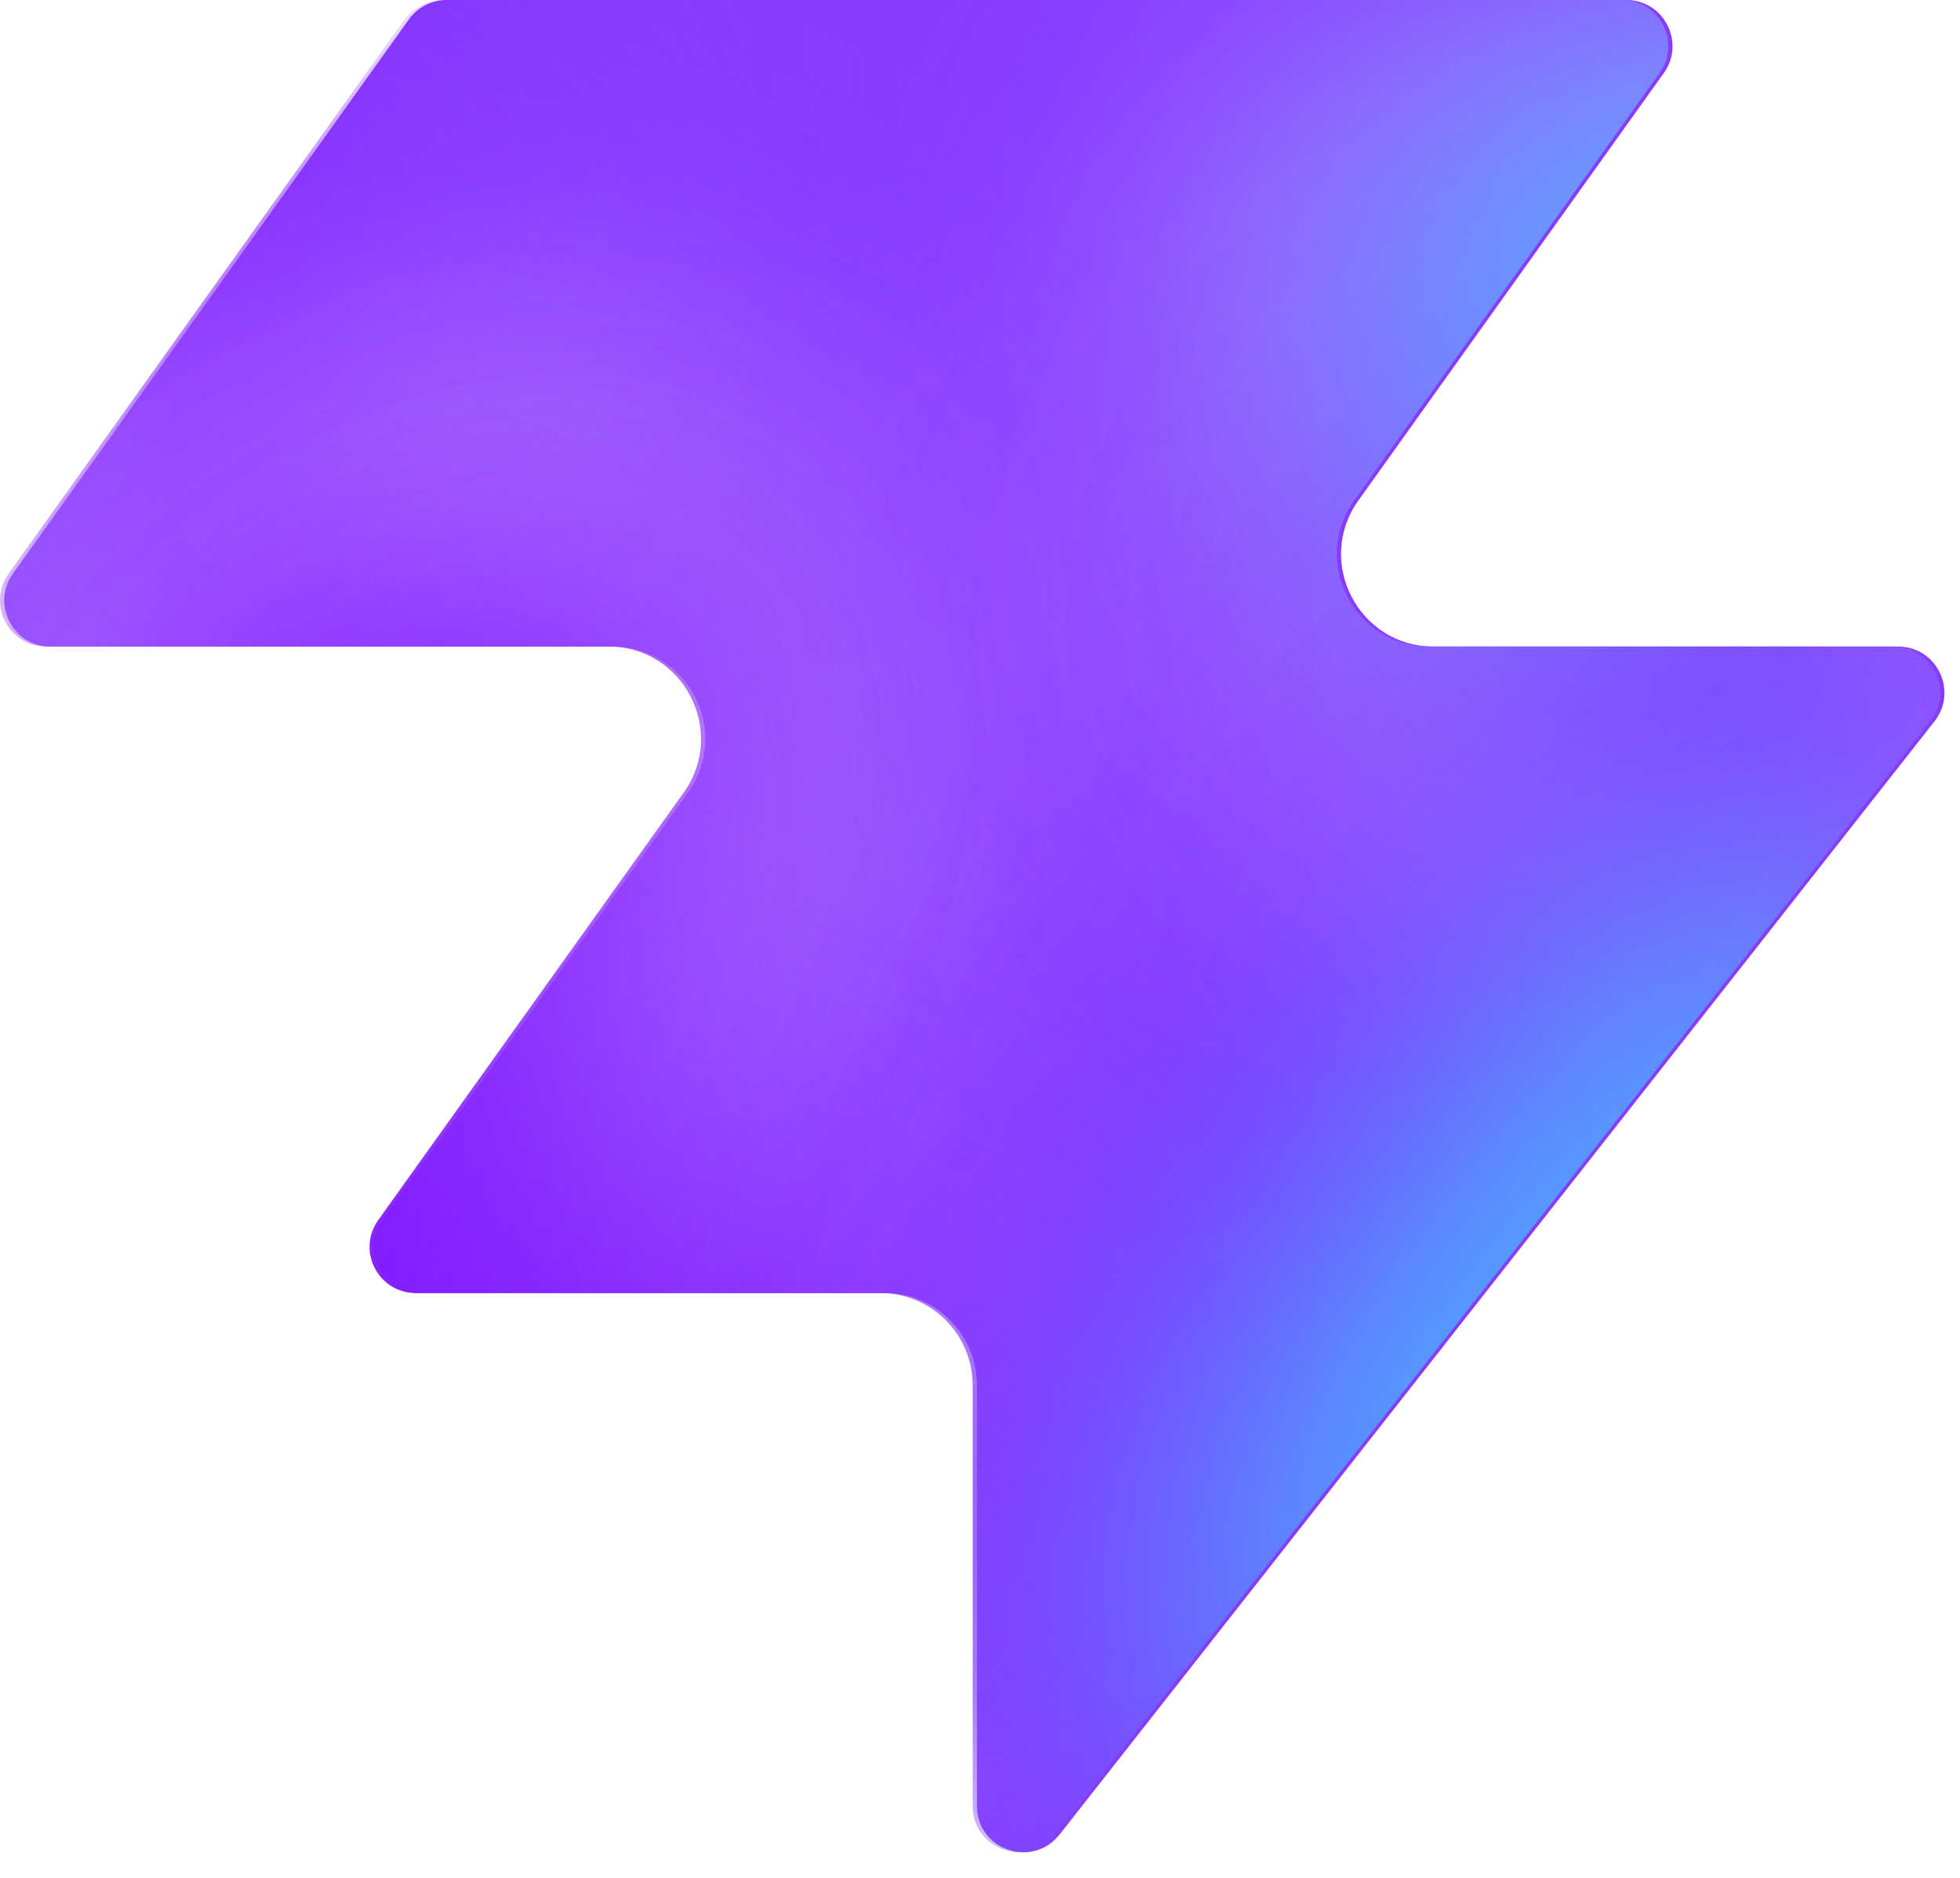
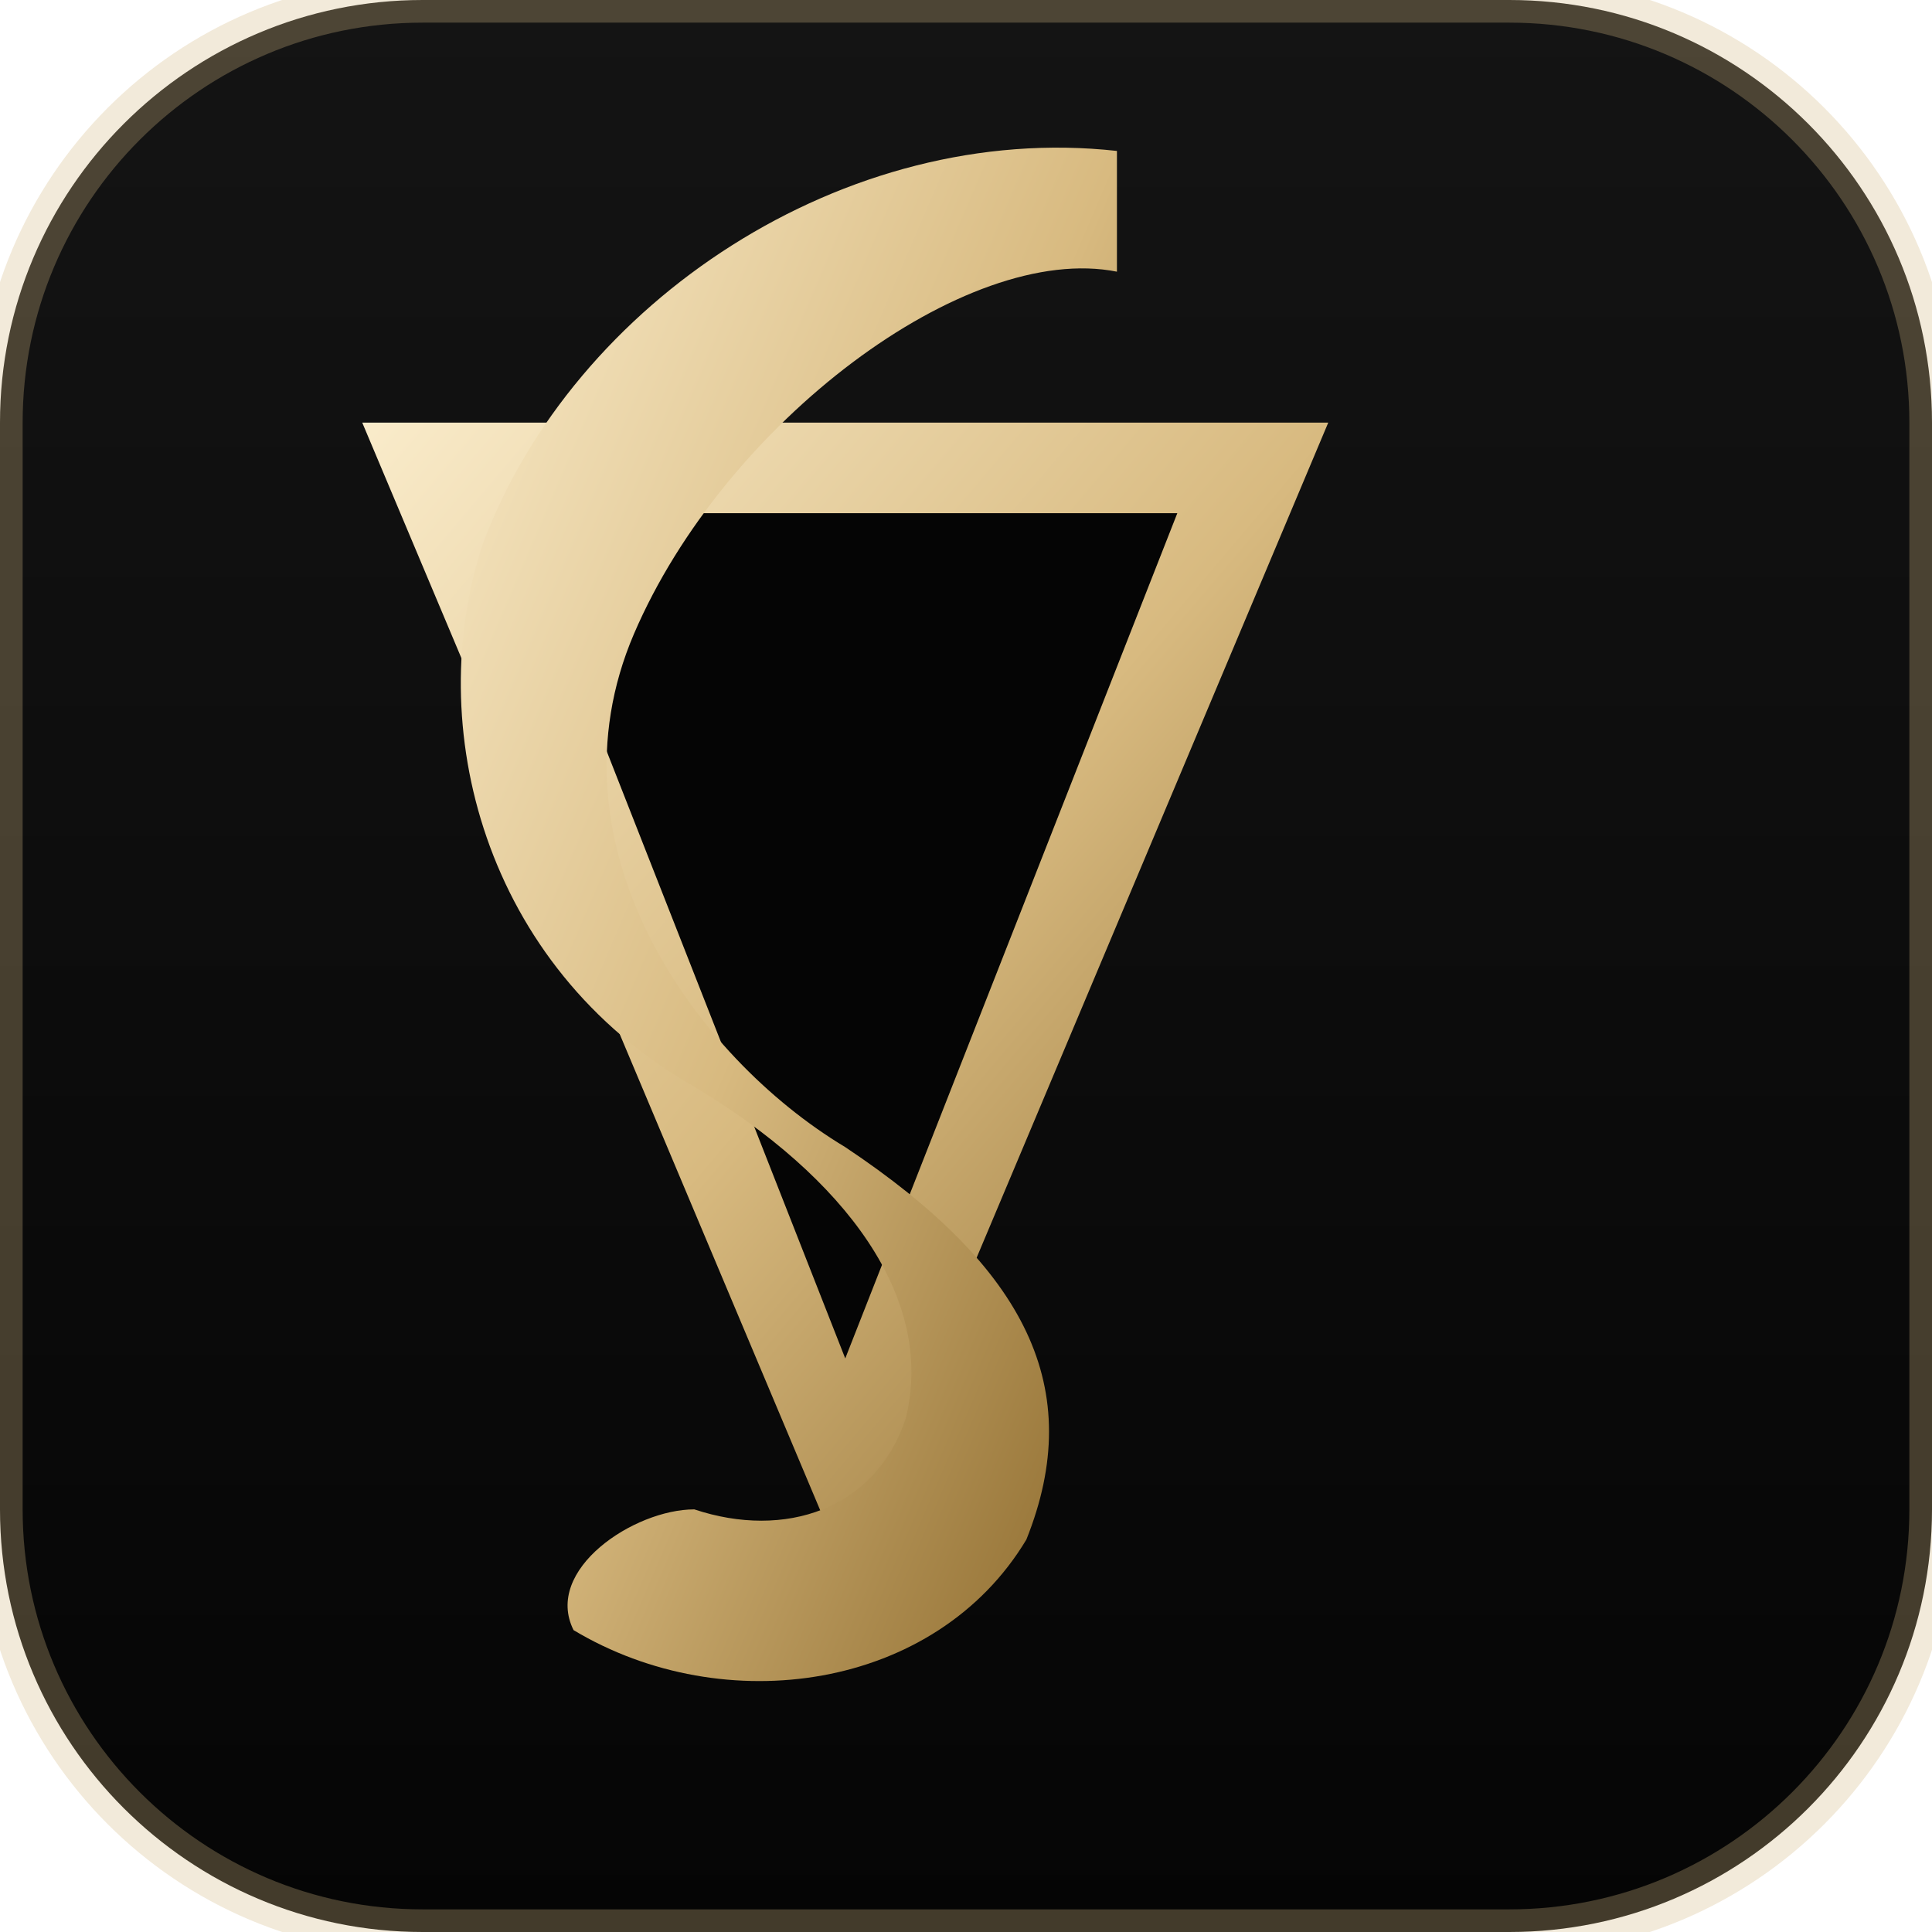
- <svg xmlns="http://www.w3.org/2000/svg" width="48" height="46" fill="none" viewBox="0 0 48 46">
-   <path fill="#863bff" d="M25.946 44.938c-.664.845-2.021.375-2.021-.698V33.937a2.26 2.26 0 0 0-2.262-2.262H10.287c-.92 0-1.456-1.04-.92-1.788l7.48-10.471c1.07-1.497 0-3.578-1.842-3.578H1.237c-.92 0-1.456-1.04-.92-1.788L10.013.474c.214-.297.556-.474.92-.474h28.894c.92 0 1.456 1.04.92 1.788l-7.48 10.471c-1.07 1.498 0 3.579 1.842 3.579h11.377c.943 0 1.473 1.088.89 1.83L25.947 44.94z" style="fill:#863bff;fill:color(display-p3 .525 .23 1);fill-opacity:1" />
-   <mask id="a" width="48" height="46" x="0" y="0" maskUnits="userSpaceOnUse" style="mask-type:alpha">
-     <path fill="#000" d="M25.842 44.938c-.664.844-2.021.375-2.021-.698V33.937a2.26 2.26 0 0 0-2.262-2.262H10.183c-.92 0-1.456-1.04-.92-1.788l7.48-10.471c1.07-1.498 0-3.579-1.842-3.579H1.133c-.92 0-1.456-1.04-.92-1.787L9.91.473c.214-.297.556-.474.92-.474h28.894c.92 0 1.456 1.04.92 1.788l-7.48 10.471c-1.07 1.498 0 3.578 1.842 3.578h11.377c.943 0 1.473 1.088.89 1.832L25.843 44.94z" style="fill:#000;fill-opacity:1" />
-   </mask>
-   <g mask="url(#a)">
-     <g filter="url(#b)">
-       <ellipse cx="5.508" cy="14.704" fill="#ede6ff" rx="5.508" ry="14.704" style="fill:#ede6ff;fill:color(display-p3 .927 .903 1);fill-opacity:1" transform="matrix(.00324 1 1 -.00324 -4.47 31.516)" />
-     </g>
-     <g filter="url(#c)">
-       <ellipse cx="10.399" cy="29.851" fill="#ede6ff" rx="10.399" ry="29.851" style="fill:#ede6ff;fill:color(display-p3 .927 .903 1);fill-opacity:1" transform="matrix(.00324 1 1 -.00324 -39.328 7.883)" />
-     </g>
-     <g filter="url(#d)">
-       <ellipse cx="5.508" cy="30.487" fill="#7e14ff" rx="5.508" ry="30.487" style="fill:#7e14ff;fill:color(display-p3 .492 .077 1);fill-opacity:1" transform="rotate(89.814 -25.913 -14.639)scale(1 -1)" />
-     </g>
-     <g filter="url(#e)">
-       <ellipse cx="5.508" cy="30.599" fill="#7e14ff" rx="5.508" ry="30.599" style="fill:#7e14ff;fill:color(display-p3 .492 .077 1);fill-opacity:1" transform="rotate(89.814 -32.644 -3.334)scale(1 -1)" />
-     </g>
-     <g filter="url(#f)">
-       <ellipse cx="5.508" cy="30.599" fill="#7e14ff" rx="5.508" ry="30.599" style="fill:#7e14ff;fill:color(display-p3 .492 .077 1);fill-opacity:1" transform="matrix(.00324 1 1 -.00324 -34.34 30.47)" />
-     </g>
-     <g filter="url(#g)">
-       <ellipse cx="14.072" cy="22.078" fill="#ede6ff" rx="14.072" ry="22.078" style="fill:#ede6ff;fill:color(display-p3 .927 .903 1);fill-opacity:1" transform="rotate(93.35 24.506 48.493)scale(-1 1)" />
-     </g>
-     <g filter="url(#h)">
-       <ellipse cx="3.47" cy="21.501" fill="#7e14ff" rx="3.47" ry="21.501" style="fill:#7e14ff;fill:color(display-p3 .492 .077 1);fill-opacity:1" transform="rotate(89.009 28.708 47.59)scale(-1 1)" />
-     </g>
-     <g filter="url(#i)">
-       <ellipse cx="3.47" cy="21.501" fill="#7e14ff" rx="3.47" ry="21.501" style="fill:#7e14ff;fill:color(display-p3 .492 .077 1);fill-opacity:1" transform="rotate(89.009 28.708 47.59)scale(-1 1)" />
-     </g>
-     <g filter="url(#j)">
-       <ellipse cx=".387" cy="8.972" fill="#7e14ff" rx="4.407" ry="29.108" style="fill:#7e14ff;fill:color(display-p3 .492 .077 1);fill-opacity:1" transform="rotate(39.51 .387 8.972)" />
-     </g>
-     <g filter="url(#k)">
-       <ellipse cx="47.523" cy="-6.092" fill="#7e14ff" rx="4.407" ry="29.108" style="fill:#7e14ff;fill:color(display-p3 .492 .077 1);fill-opacity:1" transform="rotate(37.892 47.523 -6.092)" />
-     </g>
-     <g filter="url(#l)">
-       <ellipse cx="41.412" cy="6.333" fill="#47bfff" rx="5.971" ry="9.665" style="fill:#47bfff;fill:color(display-p3 .28 .748 1);fill-opacity:1" transform="rotate(37.892 41.412 6.333)" />
-     </g>
-     <g filter="url(#m)">
-       <ellipse cx="-1.879" cy="38.332" fill="#7e14ff" rx="4.407" ry="29.108" style="fill:#7e14ff;fill:color(display-p3 .492 .077 1);fill-opacity:1" transform="rotate(37.892 -1.88 38.332)" />
-     </g>
-     <g filter="url(#n)">
-       <ellipse cx="-1.879" cy="38.332" fill="#7e14ff" rx="4.407" ry="29.108" style="fill:#7e14ff;fill:color(display-p3 .492 .077 1);fill-opacity:1" transform="rotate(37.892 -1.88 38.332)" />
-     </g>
-     <g filter="url(#o)">
-       <ellipse cx="35.651" cy="29.907" fill="#7e14ff" rx="4.407" ry="29.108" style="fill:#7e14ff;fill:color(display-p3 .492 .077 1);fill-opacity:1" transform="rotate(37.892 35.651 29.907)" />
-     </g>
-     <g filter="url(#p)">
-       <ellipse cx="38.418" cy="32.4" fill="#47bfff" rx="5.971" ry="15.297" style="fill:#47bfff;fill:color(display-p3 .28 .748 1);fill-opacity:1" transform="rotate(37.892 38.418 32.4)" />
-     </g>
-   </g>
+ <svg xmlns="http://www.w3.org/2000/svg" viewBox="0 0 64 64" fill="none">
  <defs>
-     <filter id="b" width="60.045" height="41.654" x="-19.77" y="16.149" color-interpolation-filters="sRGB" filterUnits="userSpaceOnUse">
-       <feFlood flood-opacity="0" result="BackgroundImageFix" />
-       <feBlend in="SourceGraphic" in2="BackgroundImageFix" result="shape" />
-       <feGaussianBlur result="effect1_foregroundBlur_2002_17158" stdDeviation="7.659" />
-     </filter>
-     <filter id="c" width="90.34" height="51.437" x="-54.613" y="-7.533" color-interpolation-filters="sRGB" filterUnits="userSpaceOnUse">
-       <feFlood flood-opacity="0" result="BackgroundImageFix" />
-       <feBlend in="SourceGraphic" in2="BackgroundImageFix" result="shape" />
-       <feGaussianBlur result="effect1_foregroundBlur_2002_17158" stdDeviation="7.659" />
-     </filter>
-     <filter id="d" width="79.355" height="29.4" x="-49.64" y="2.03" color-interpolation-filters="sRGB" filterUnits="userSpaceOnUse">
-       <feFlood flood-opacity="0" result="BackgroundImageFix" />
-       <feBlend in="SourceGraphic" in2="BackgroundImageFix" result="shape" />
-       <feGaussianBlur result="effect1_foregroundBlur_2002_17158" stdDeviation="4.596" />
-     </filter>
-     <filter id="e" width="79.579" height="29.4" x="-45.045" y="20.029" color-interpolation-filters="sRGB" filterUnits="userSpaceOnUse">
-       <feFlood flood-opacity="0" result="BackgroundImageFix" />
-       <feBlend in="SourceGraphic" in2="BackgroundImageFix" result="shape" />
-       <feGaussianBlur result="effect1_foregroundBlur_2002_17158" stdDeviation="4.596" />
-     </filter>
-     <filter id="f" width="79.579" height="29.4" x="-43.513" y="21.178" color-interpolation-filters="sRGB" filterUnits="userSpaceOnUse">
-       <feFlood flood-opacity="0" result="BackgroundImageFix" />
-       <feBlend in="SourceGraphic" in2="BackgroundImageFix" result="shape" />
-       <feGaussianBlur result="effect1_foregroundBlur_2002_17158" stdDeviation="4.596" />
-     </filter>
-     <filter id="g" width="74.749" height="58.852" x="15.756" y="-17.901" color-interpolation-filters="sRGB" filterUnits="userSpaceOnUse">
-       <feFlood flood-opacity="0" result="BackgroundImageFix" />
-       <feBlend in="SourceGraphic" in2="BackgroundImageFix" result="shape" />
-       <feGaussianBlur result="effect1_foregroundBlur_2002_17158" stdDeviation="7.659" />
-     </filter>
-     <filter id="h" width="61.377" height="25.362" x="23.548" y="2.284" color-interpolation-filters="sRGB" filterUnits="userSpaceOnUse">
-       <feFlood flood-opacity="0" result="BackgroundImageFix" />
-       <feBlend in="SourceGraphic" in2="BackgroundImageFix" result="shape" />
-       <feGaussianBlur result="effect1_foregroundBlur_2002_17158" stdDeviation="4.596" />
-     </filter>
-     <filter id="i" width="61.377" height="25.362" x="23.548" y="2.284" color-interpolation-filters="sRGB" filterUnits="userSpaceOnUse">
-       <feFlood flood-opacity="0" result="BackgroundImageFix" />
-       <feBlend in="SourceGraphic" in2="BackgroundImageFix" result="shape" />
-       <feGaussianBlur result="effect1_foregroundBlur_2002_17158" stdDeviation="4.596" />
-     </filter>
-     <filter id="j" width="56.045" height="63.649" x="-27.636" y="-22.853" color-interpolation-filters="sRGB" filterUnits="userSpaceOnUse">
-       <feFlood flood-opacity="0" result="BackgroundImageFix" />
-       <feBlend in="SourceGraphic" in2="BackgroundImageFix" result="shape" />
-       <feGaussianBlur result="effect1_foregroundBlur_2002_17158" stdDeviation="4.596" />
-     </filter>
-     <filter id="k" width="54.814" height="64.646" x="20.116" y="-38.415" color-interpolation-filters="sRGB" filterUnits="userSpaceOnUse">
-       <feFlood flood-opacity="0" result="BackgroundImageFix" />
-       <feBlend in="SourceGraphic" in2="BackgroundImageFix" result="shape" />
-       <feGaussianBlur result="effect1_foregroundBlur_2002_17158" stdDeviation="4.596" />
-     </filter>
-     <filter id="l" width="33.541" height="35.313" x="24.641" y="-11.323" color-interpolation-filters="sRGB" filterUnits="userSpaceOnUse">
-       <feFlood flood-opacity="0" result="BackgroundImageFix" />
-       <feBlend in="SourceGraphic" in2="BackgroundImageFix" result="shape" />
-       <feGaussianBlur result="effect1_foregroundBlur_2002_17158" stdDeviation="4.596" />
-     </filter>
-     <filter id="m" width="54.814" height="64.646" x="-29.286" y="6.009" color-interpolation-filters="sRGB" filterUnits="userSpaceOnUse">
-       <feFlood flood-opacity="0" result="BackgroundImageFix" />
-       <feBlend in="SourceGraphic" in2="BackgroundImageFix" result="shape" />
-       <feGaussianBlur result="effect1_foregroundBlur_2002_17158" stdDeviation="4.596" />
-     </filter>
-     <filter id="n" width="54.814" height="64.646" x="-29.286" y="6.009" color-interpolation-filters="sRGB" filterUnits="userSpaceOnUse">
-       <feFlood flood-opacity="0" result="BackgroundImageFix" />
-       <feBlend in="SourceGraphic" in2="BackgroundImageFix" result="shape" />
-       <feGaussianBlur result="effect1_foregroundBlur_2002_17158" stdDeviation="4.596" />
-     </filter>
-     <filter id="o" width="54.814" height="64.646" x="8.244" y="-2.416" color-interpolation-filters="sRGB" filterUnits="userSpaceOnUse">
-       <feFlood flood-opacity="0" result="BackgroundImageFix" />
-       <feBlend in="SourceGraphic" in2="BackgroundImageFix" result="shape" />
-       <feGaussianBlur result="effect1_foregroundBlur_2002_17158" stdDeviation="4.596" />
-     </filter>
-     <filter id="p" width="39.409" height="43.623" x="18.713" y="10.588" color-interpolation-filters="sRGB" filterUnits="userSpaceOnUse">
-       <feFlood flood-opacity="0" result="BackgroundImageFix" />
-       <feBlend in="SourceGraphic" in2="BackgroundImageFix" result="shape" />
-       <feGaussianBlur result="effect1_foregroundBlur_2002_17158" stdDeviation="4.596" />
-     </filter>
+     <linearGradient id="favGold" x1="0%" y1="0%" x2="100%" y2="100%">
+       <stop offset="0%" stop-color="#faeccb" />
+       <stop offset="50%" stop-color="#d8ba80" />
+       <stop offset="100%" stop-color="#8a6729" />
+     </linearGradient>
+     <linearGradient id="favDark" x1="0%" y1="0%" x2="0%" y2="100%">
+       <stop offset="0%" stop-color="#141414" />
+       <stop offset="100%" stop-color="#050505" />
+     </linearGradient>
  </defs>
+   <rect width="64" height="64" rx="14" fill="url(#favDark)" stroke="#d4b982" stroke-width="1.5" stroke-opacity="0.3" />
+   <polygon points="12,14 44,14 28,52" fill="url(#favGold)" />
+   <polygon points="17,17 39,17 28,45" fill="#050505" />
+   <path d="M 37,9 C 32,8 24,14 21,21 C 18,28 23,35 28,38 C 34,42 36,46 34,51 C 31,56 24,57 19,54 C 18,52 21,50 23,50 C 26,51 29,50 30,47 C 31,43 28,39 23,36 C 16,32 14,24 16,18 C 19,10 28,4 37,5 Z" fill="url(#favGold)" />
</svg>
